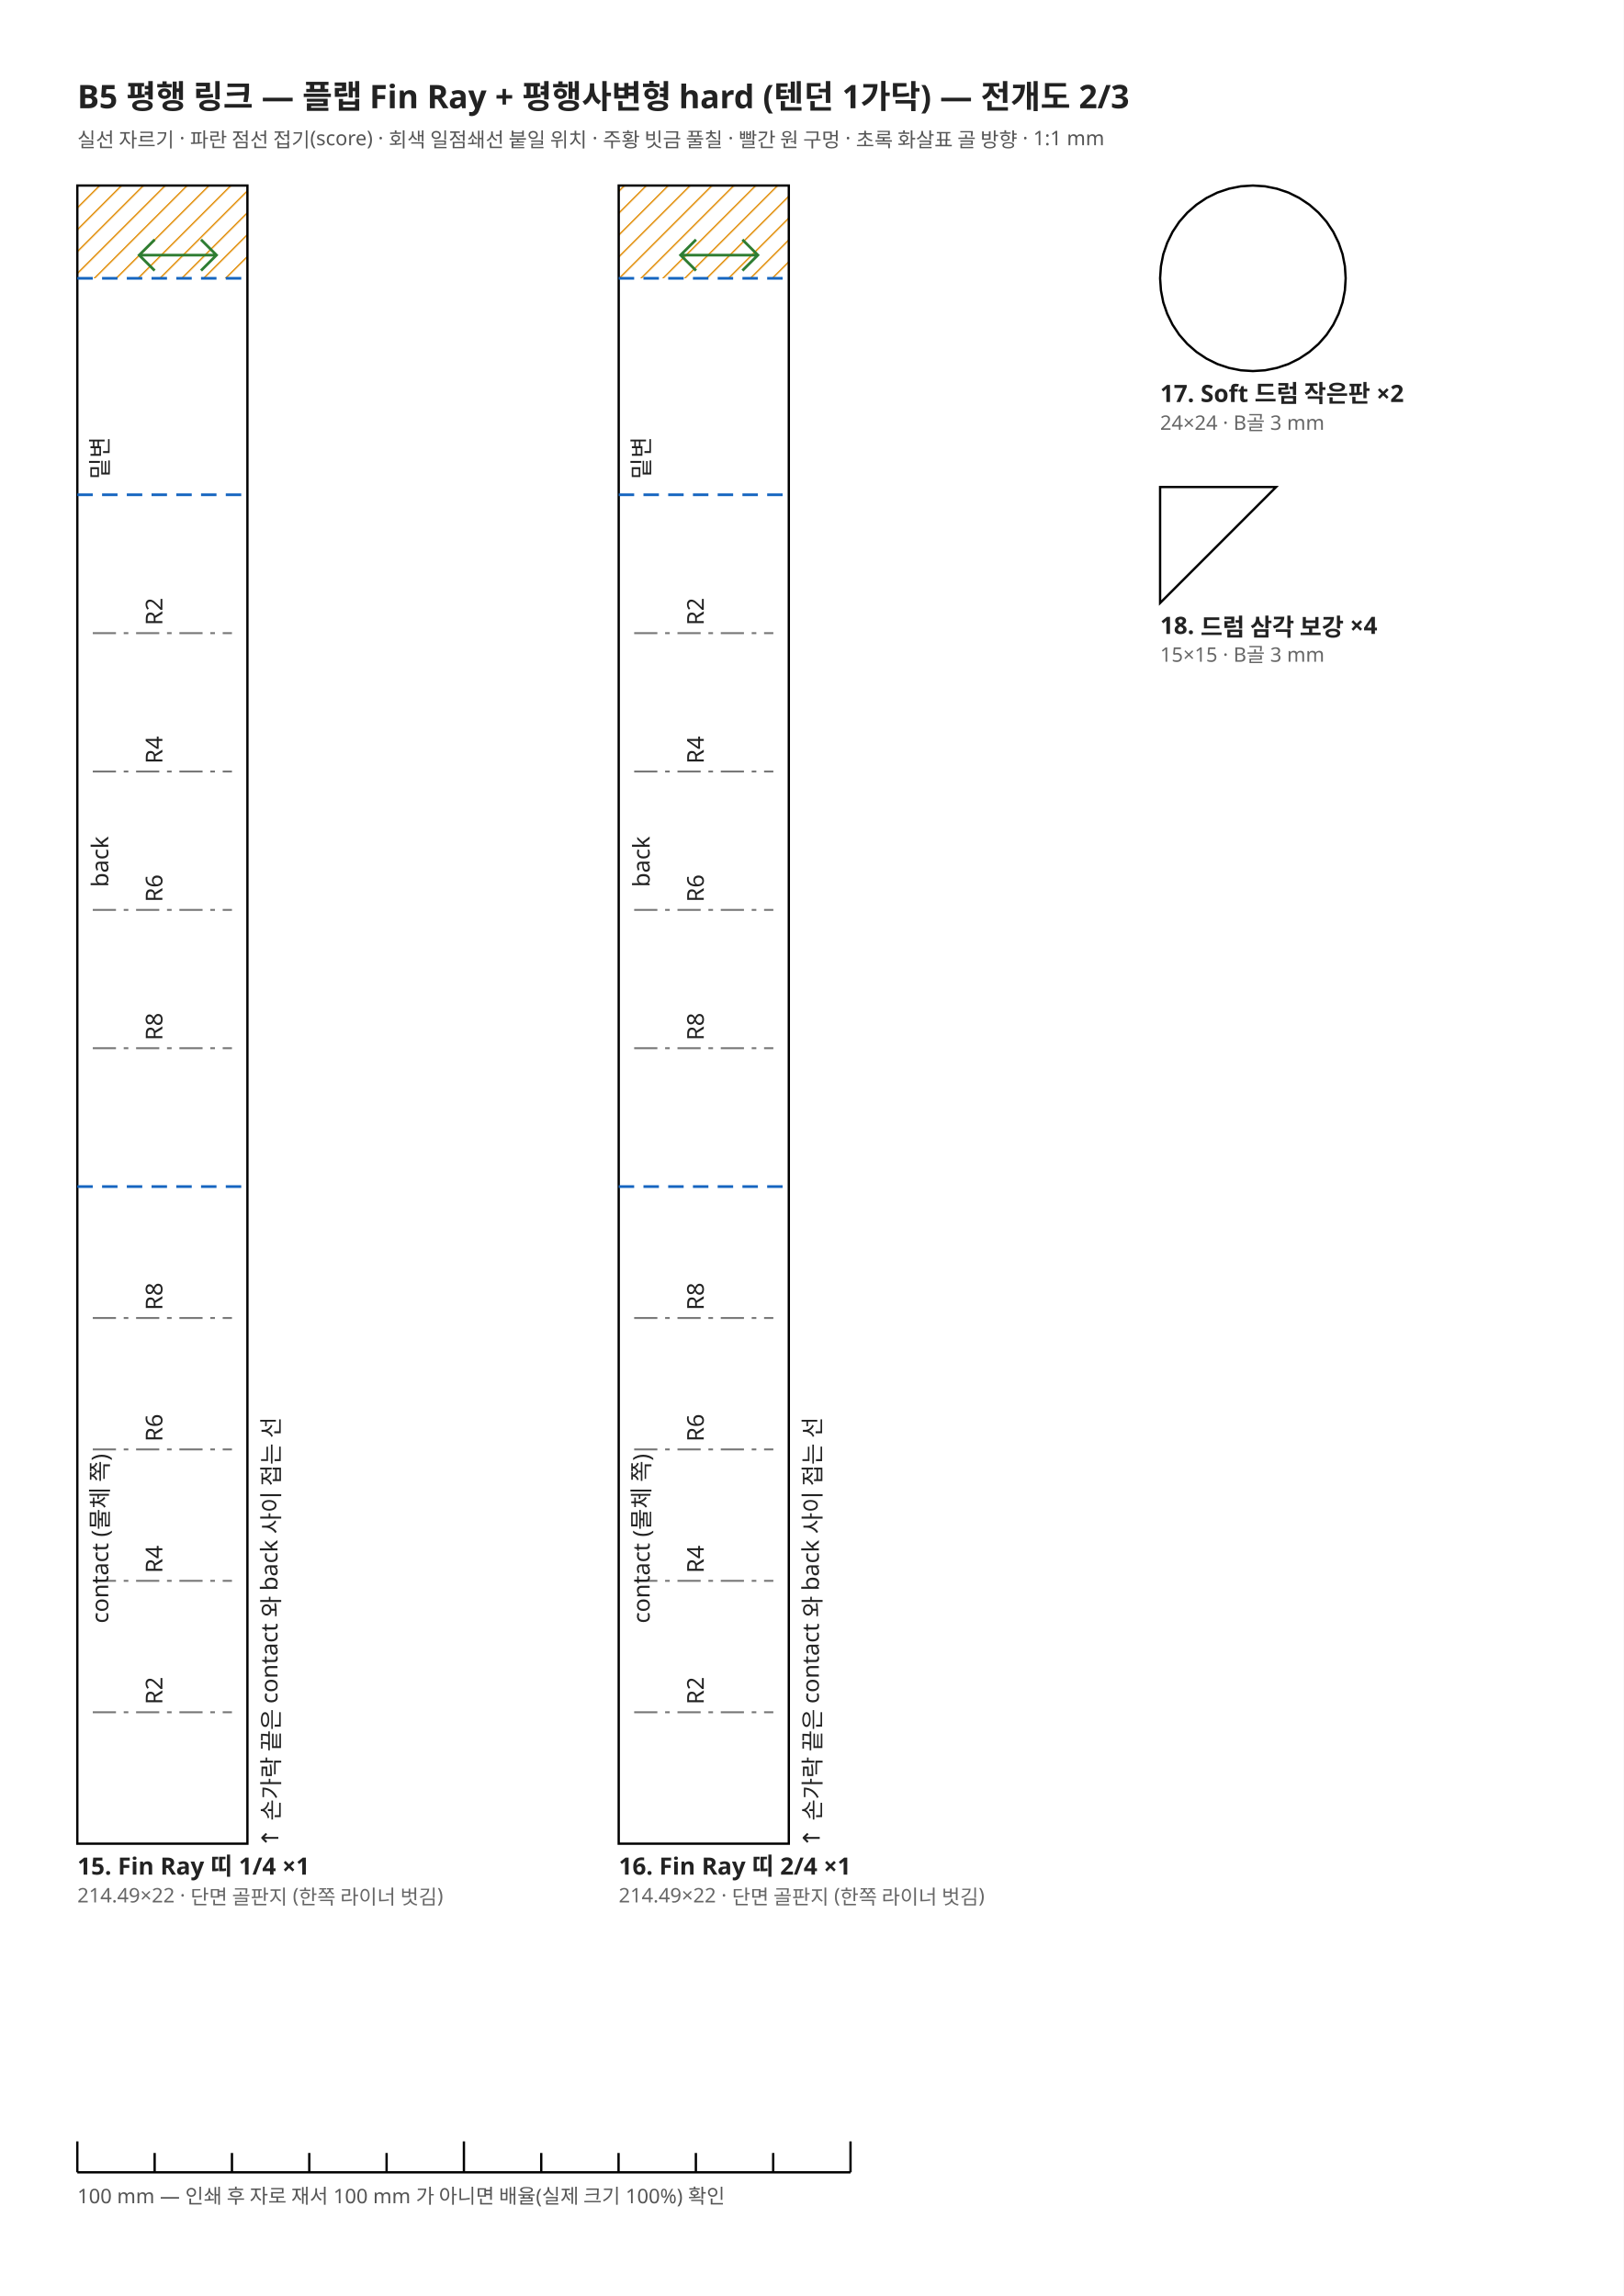
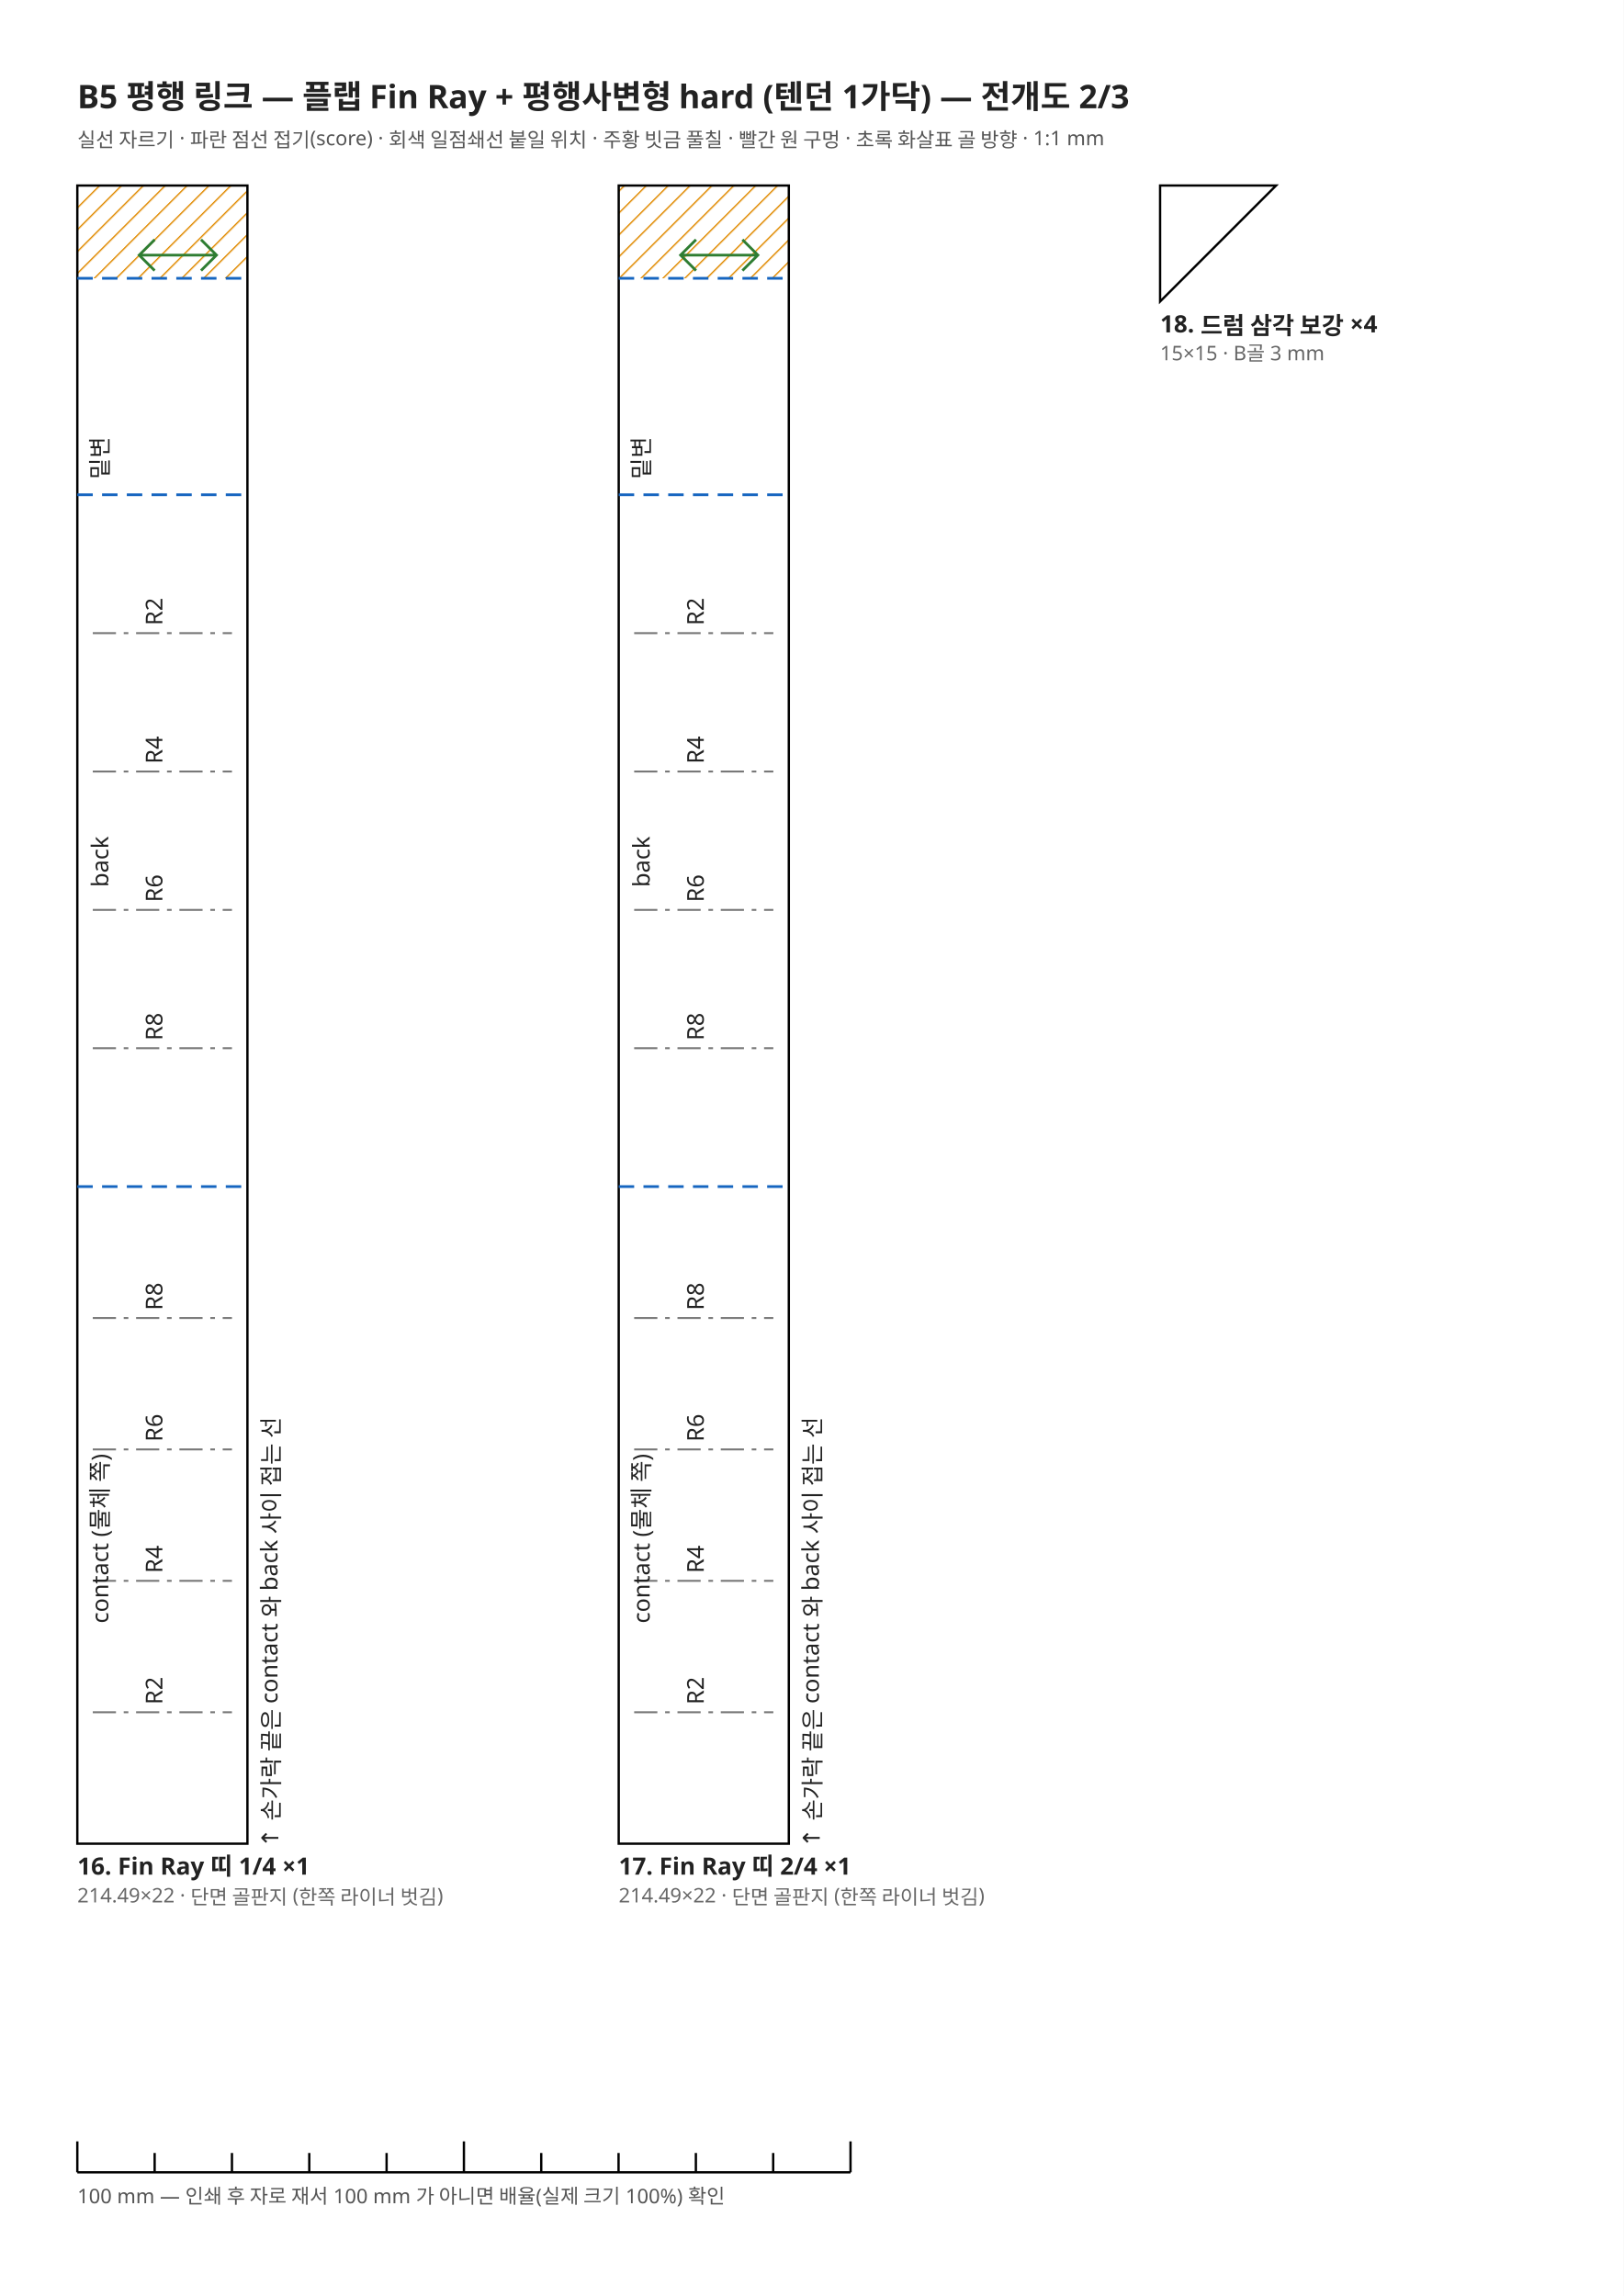
<svg xmlns="http://www.w3.org/2000/svg" width="210mm" height="297mm" viewBox="0 0 210 297">
  <defs>
    <pattern id="hatch" width="2" height="2" patternUnits="userSpaceOnUse" patternTransform="rotate(45)">
      <path d="M0 0V2" stroke="#e08a00" stroke-width=".35" />
    </pattern>
  </defs>
  <style>
.cut{fill:none;stroke:#000;stroke-width:.3}
.score{fill:none;stroke:#1565c0;stroke-width:.35;stroke-dasharray:2 1.2}
.mark{fill:none;stroke:#777;stroke-width:.25;stroke-dasharray:3 1 .6 1}
.glue{fill:url(#hatch);stroke:none}
.hole{fill:none;stroke:#c62828;stroke-width:.3}
.cross{stroke:#c62828;stroke-width:.2}
.flute{fill:none;stroke:#2e7d32;stroke-width:.35}
text{font-family:"WenQuanYi Zen Hei","IBM Plex Sans KR","Apple SD Gothic Neo","Malgun Gothic",sans-serif;fill:#222}
.lbl{font-size:3.1px;font-weight:bold}.dim{font-size:2.6px;fill:#666}
.hdr{font-size:4.2px;font-weight:bold}.small{font-size:2.6px;fill:#555}
</style>
  <rect width="210" height="297" fill="#fff" />
  <text class="hdr" x="10" y="14">B5 평행 링크 — 플랩 Fin Ray + 평행사변형 hard (텐던 1가닥) — 전개도 2/3</text>
  <text class="small" x="10" y="19">실선 자르기 · 파란 점선 접기(score) · 회색 일점쇄선 붙일 위치 · 주황 빗금 풀칠 · 빨간 원 구멍 · 초록 화살표 골 방향 · 1:1 mm</text>
  <polygon class="glue" points="10,36 10,24 32,24 32,36" />
  <polygon class="cut" points="10,238.49 10,24 32,24 32,238.49" />
  <polyline class="score" points="10,153.49 32,153.49" />
  <polyline class="score" points="10,64 32,64" />
  <polyline class="score" points="10,36 32,36" />
  <polyline class="mark" points="12,221.49 30,221.49" />
  <polyline class="mark" points="12,81.9 30,81.9" />
  <polyline class="mark" points="12,204.49 30,204.49" />
  <polyline class="mark" points="12,99.8 30,99.8" />
  <polyline class="mark" points="12,187.49 30,187.49" />
  <polyline class="mark" points="12,117.7 30,117.7" />
  <polyline class="mark" points="12,170.49 30,170.49" />
  <polyline class="mark" points="12,135.59 30,135.59" />
  <text x="21" y="220.49" font-size="3" transform="rotate(-90 21 220.49)">R2</text>
  <text x="21" y="80.9" font-size="3" transform="rotate(-90 21 80.9)">R2</text>
  <text x="21" y="203.49" font-size="3" transform="rotate(-90 21 203.49)">R4</text>
  <text x="21" y="98.8" font-size="3" transform="rotate(-90 21 98.8)">R4</text>
  <text x="21" y="186.49" font-size="3" transform="rotate(-90 21 186.49)">R6</text>
  <text x="21" y="116.7" font-size="3" transform="rotate(-90 21 116.7)">R6</text>
  <text x="21" y="169.49" font-size="3" transform="rotate(-90 21 169.49)">R8</text>
  <text x="21" y="134.59" font-size="3" transform="rotate(-90 21 134.59)">R8</text>
  <text x="14" y="209.99" font-size="3" transform="rotate(-90 14 209.99)">contact (물체 쪽)</text>
  <text x="14" y="114.75" font-size="3" transform="rotate(-90 14 114.75)">back</text>
  <text x="14" y="62" font-size="3" transform="rotate(-90 14 62)">밑변</text>
  <text x="36" y="238.99" font-size="3" transform="rotate(-90 36 238.99)">↑ 손가락 끝은 contact 와 back 사이 접는 선</text>
  <path class="flute" d="M18 33H28M26 31L28 33L26 35M20 31L18 33L20 35" />
-   <text class="lbl" x="10" y="242.49">15. Fin Ray 띠 1/4 ×1</text>
+   <text class="lbl" x="10" y="242.49">16. Fin Ray 띠 1/4 ×1</text>
  <text class="dim" x="10" y="246.09">214.49×22 · 단면 골판지 (한쪽 라이너 벗김)</text>
  <polygon class="glue" points="80.02,36 80.02,24 102.02,24 102.02,36" />
  <polygon class="cut" points="80.02,238.49 80.02,24 102.02,24 102.02,238.49" />
  <polyline class="score" points="80.02,153.49 102.02,153.49" />
  <polyline class="score" points="80.02,64 102.02,64" />
  <polyline class="score" points="80.02,36 102.02,36" />
  <polyline class="mark" points="82.02,221.49 100.02,221.49" />
  <polyline class="mark" points="82.02,81.9 100.02,81.9" />
  <polyline class="mark" points="82.02,204.49 100.02,204.49" />
  <polyline class="mark" points="82.02,99.8 100.02,99.8" />
  <polyline class="mark" points="82.02,187.49 100.02,187.49" />
  <polyline class="mark" points="82.02,117.7 100.02,117.7" />
  <polyline class="mark" points="82.02,170.49 100.02,170.49" />
  <polyline class="mark" points="82.02,135.59 100.02,135.59" />
  <text x="91.02" y="220.49" font-size="3" transform="rotate(-90 91.02 220.49)">R2</text>
  <text x="91.02" y="80.9" font-size="3" transform="rotate(-90 91.02 80.9)">R2</text>
  <text x="91.02" y="203.49" font-size="3" transform="rotate(-90 91.02 203.49)">R4</text>
  <text x="91.02" y="98.8" font-size="3" transform="rotate(-90 91.02 98.8)">R4</text>
  <text x="91.02" y="186.49" font-size="3" transform="rotate(-90 91.02 186.49)">R6</text>
  <text x="91.02" y="116.7" font-size="3" transform="rotate(-90 91.02 116.7)">R6</text>
  <text x="91.02" y="169.49" font-size="3" transform="rotate(-90 91.02 169.49)">R8</text>
  <text x="91.02" y="134.59" font-size="3" transform="rotate(-90 91.02 134.59)">R8</text>
  <text x="84.02" y="209.99" font-size="3" transform="rotate(-90 84.02 209.99)">contact (물체 쪽)</text>
  <text x="84.02" y="114.75" font-size="3" transform="rotate(-90 84.02 114.75)">back</text>
  <text x="84.02" y="62" font-size="3" transform="rotate(-90 84.02 62)">밑변</text>
  <text x="106.02" y="238.99" font-size="3" transform="rotate(-90 106.02 238.99)">↑ 손가락 끝은 contact 와 back 사이 접는 선</text>
  <path class="flute" d="M88.02 33H98.02M96.02 31L98.02 33L96.02 35M90.02 31L88.02 33L90.02 35" />
-   <text class="lbl" x="80.02" y="242.49">16. Fin Ray 띠 2/4 ×1</text>
+   <text class="lbl" x="80.02" y="242.49">17. Fin Ray 띠 2/4 ×1</text>
  <text class="dim" x="80.02" y="246.09">214.49×22 · 단면 골판지 (한쪽 라이너 벗김)</text>
-   <polygon class="cut" points="174.04,36 173.94,37.57 173.64,39.11 173.13,40.59 172.44,42 171.57,43.31 170.53,44.49 169.35,45.52 168.04,46.39 166.64,47.09 165.15,47.59 163.61,47.9 162.04,48 160.48,47.9 158.94,47.59 157.45,47.09 156.04,46.39 154.74,45.52 153.56,44.49 152.52,43.31 151.65,42 150.96,40.59 150.45,39.11 150.15,37.57 150.04,36 150.15,34.43 150.45,32.89 150.96,31.41 151.65,30 152.52,28.69 153.56,27.51 154.74,26.48 156.04,25.61 157.45,24.91 158.94,24.41 160.48,24.1 162.04,24 163.61,24.1 165.15,24.41 166.64,24.91 168.04,25.61 169.35,26.48 170.53,27.51 171.57,28.69 172.44,30 173.13,31.41 173.64,32.89 173.94,34.43" />
-   <text class="lbl" x="150.04" y="52">17. Soft 드럼 작은판 ×2</text>
-   <text class="dim" x="150.04" y="55.6">24×24 · B골 3 mm</text>
-   <polygon class="cut" points="150.04,63 165.04,63 150.04,78" />
-   <text class="lbl" x="150.04" y="82">18. 드럼 삼각 보강 ×4</text>
-   <text class="dim" x="150.04" y="85.6">15×15 · B골 3 mm</text>
+   <polygon class="cut" points="150.04,24 165.04,24 150.04,39" />
+   <text class="lbl" x="150.04" y="43">18. 드럼 삼각 보강 ×4</text>
+   <text class="dim" x="150.04" y="46.6">15×15 · B골 3 mm</text>
  <path class="cut" d="M10 281h100" />
  <path class="cut" d="M10 281v-4" />
  <path class="cut" d="M20 281v-2.5" />
  <path class="cut" d="M30 281v-2.5" />
  <path class="cut" d="M40 281v-2.5" />
  <path class="cut" d="M50 281v-2.5" />
  <path class="cut" d="M60 281v-4" />
  <path class="cut" d="M70 281v-2.5" />
  <path class="cut" d="M80 281v-2.5" />
  <path class="cut" d="M90 281v-2.5" />
  <path class="cut" d="M100 281v-2.5" />
  <path class="cut" d="M110 281v-4" />
  <text class="small" x="10" y="285">100 mm — 인쇄 후 자로 재서 100 mm 가 아니면 배율(실제 크기 100%) 확인</text>
</svg>
